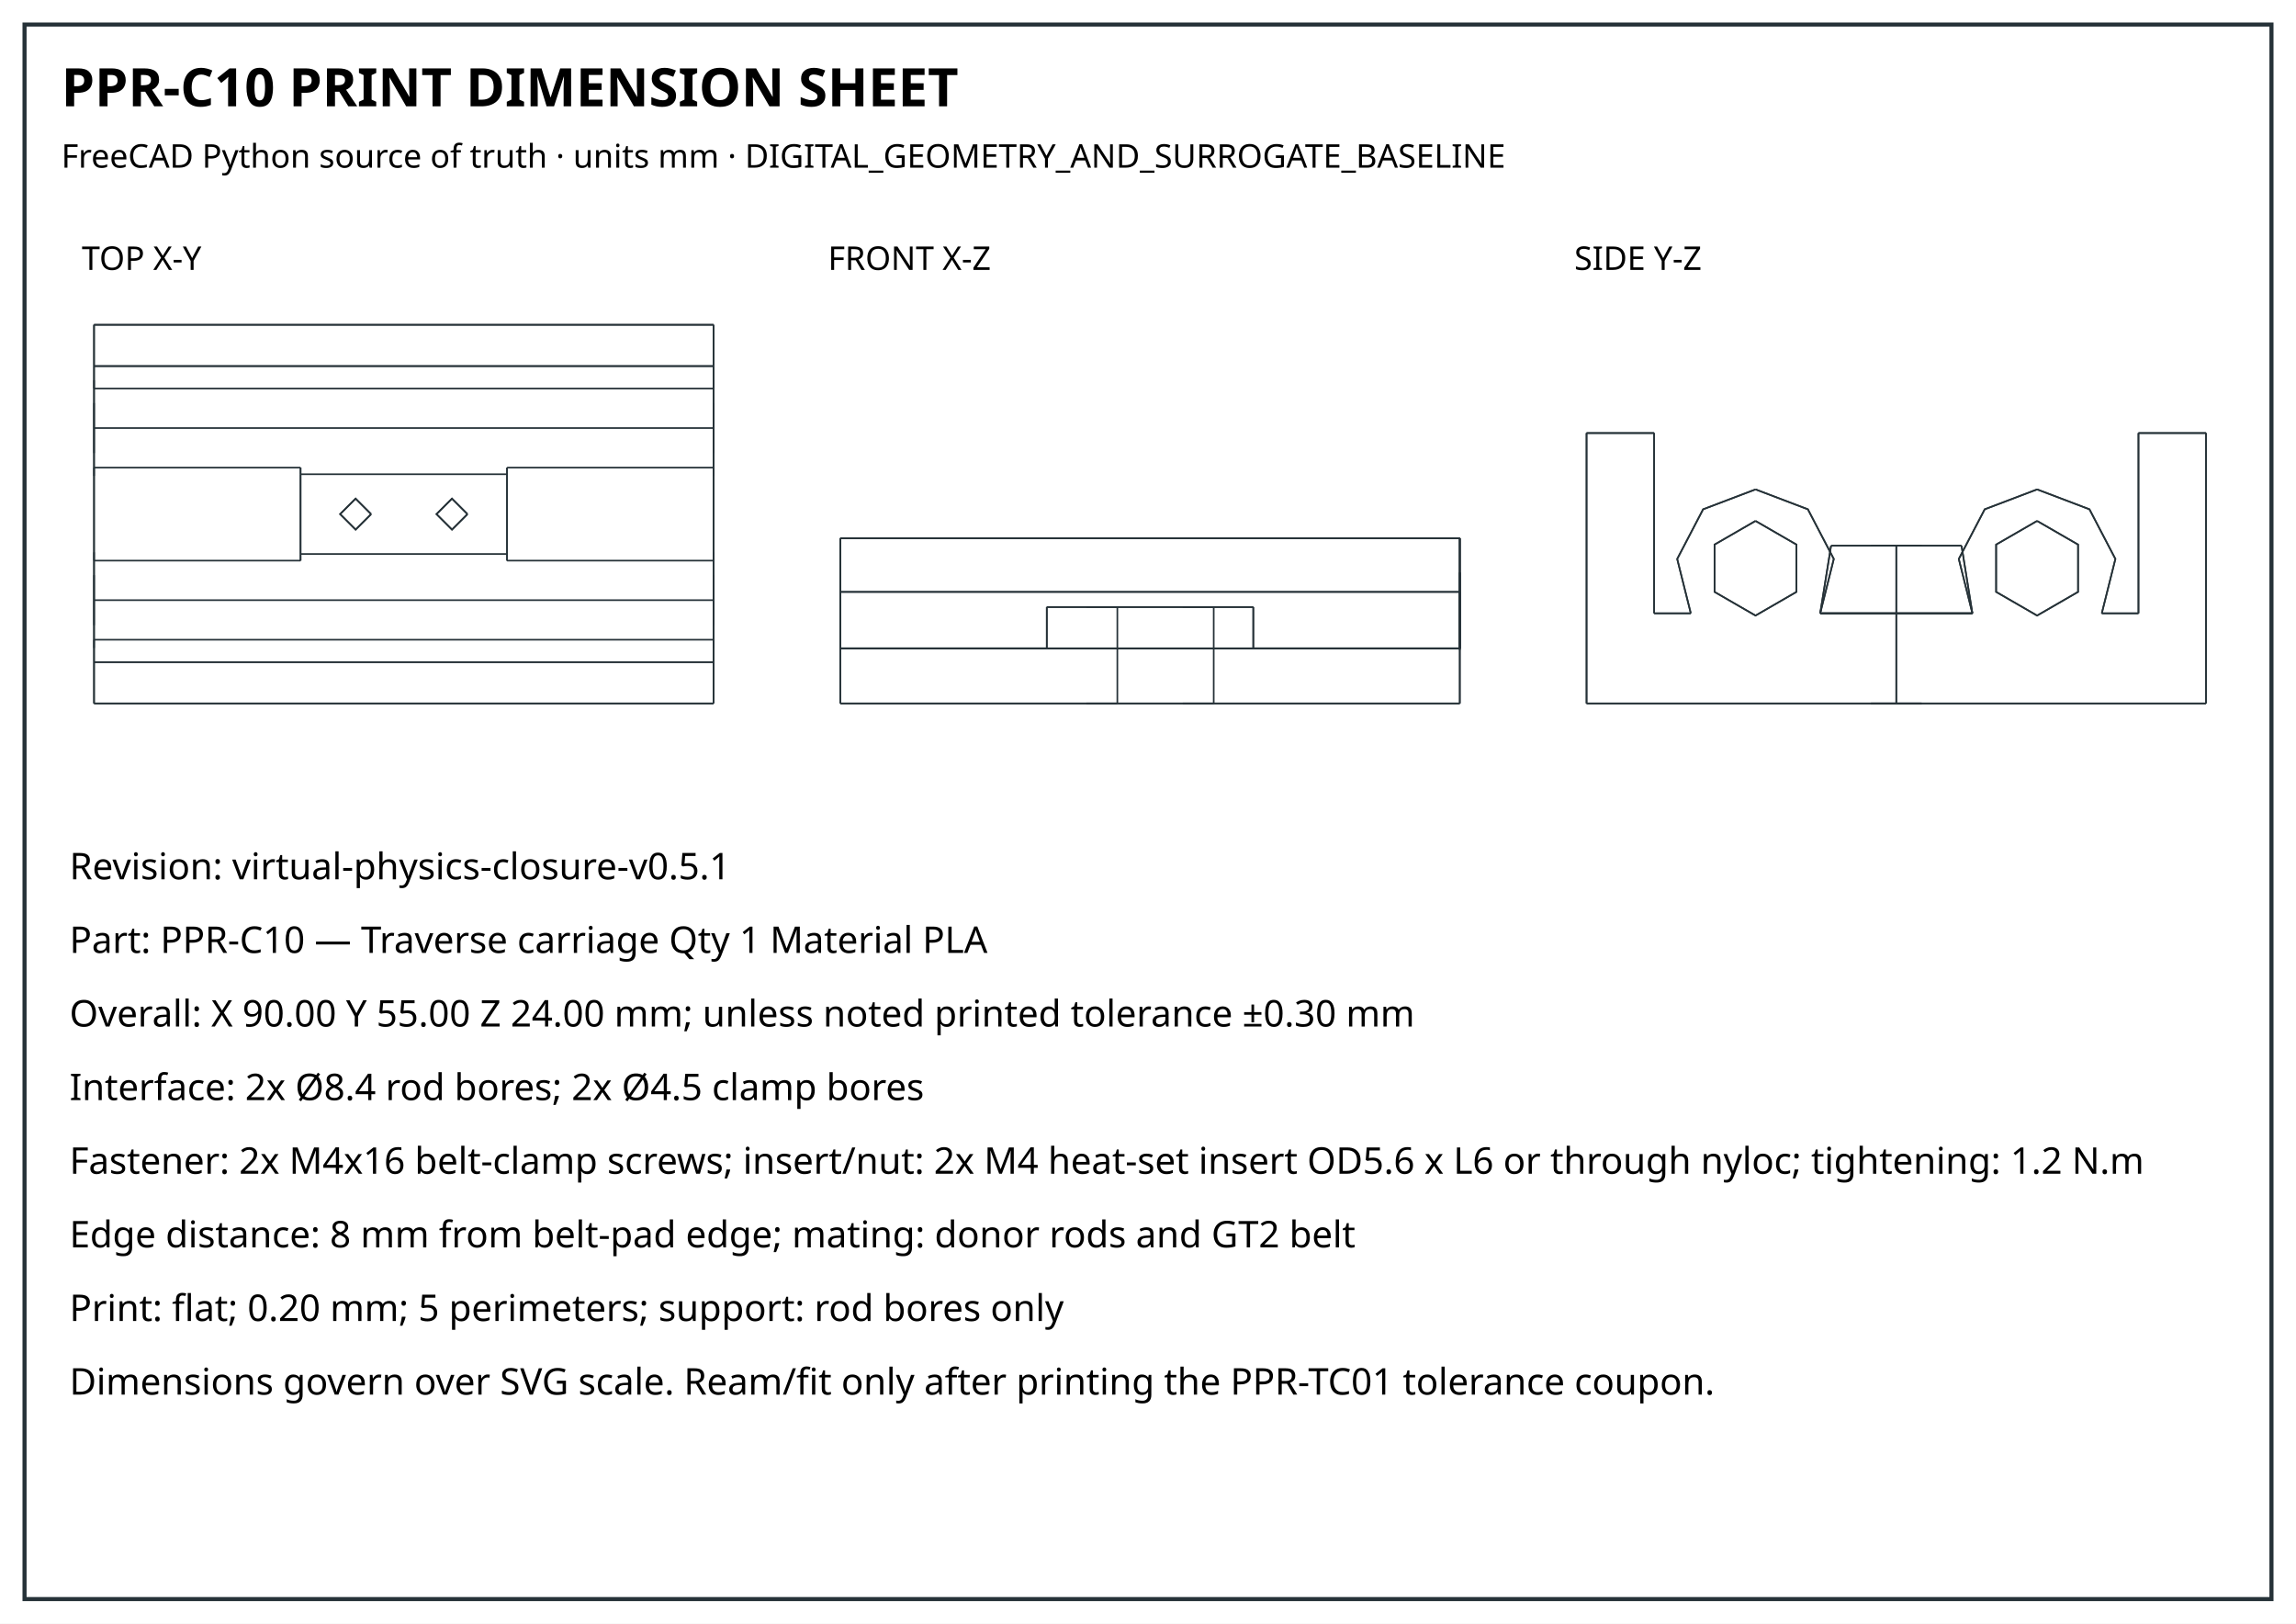
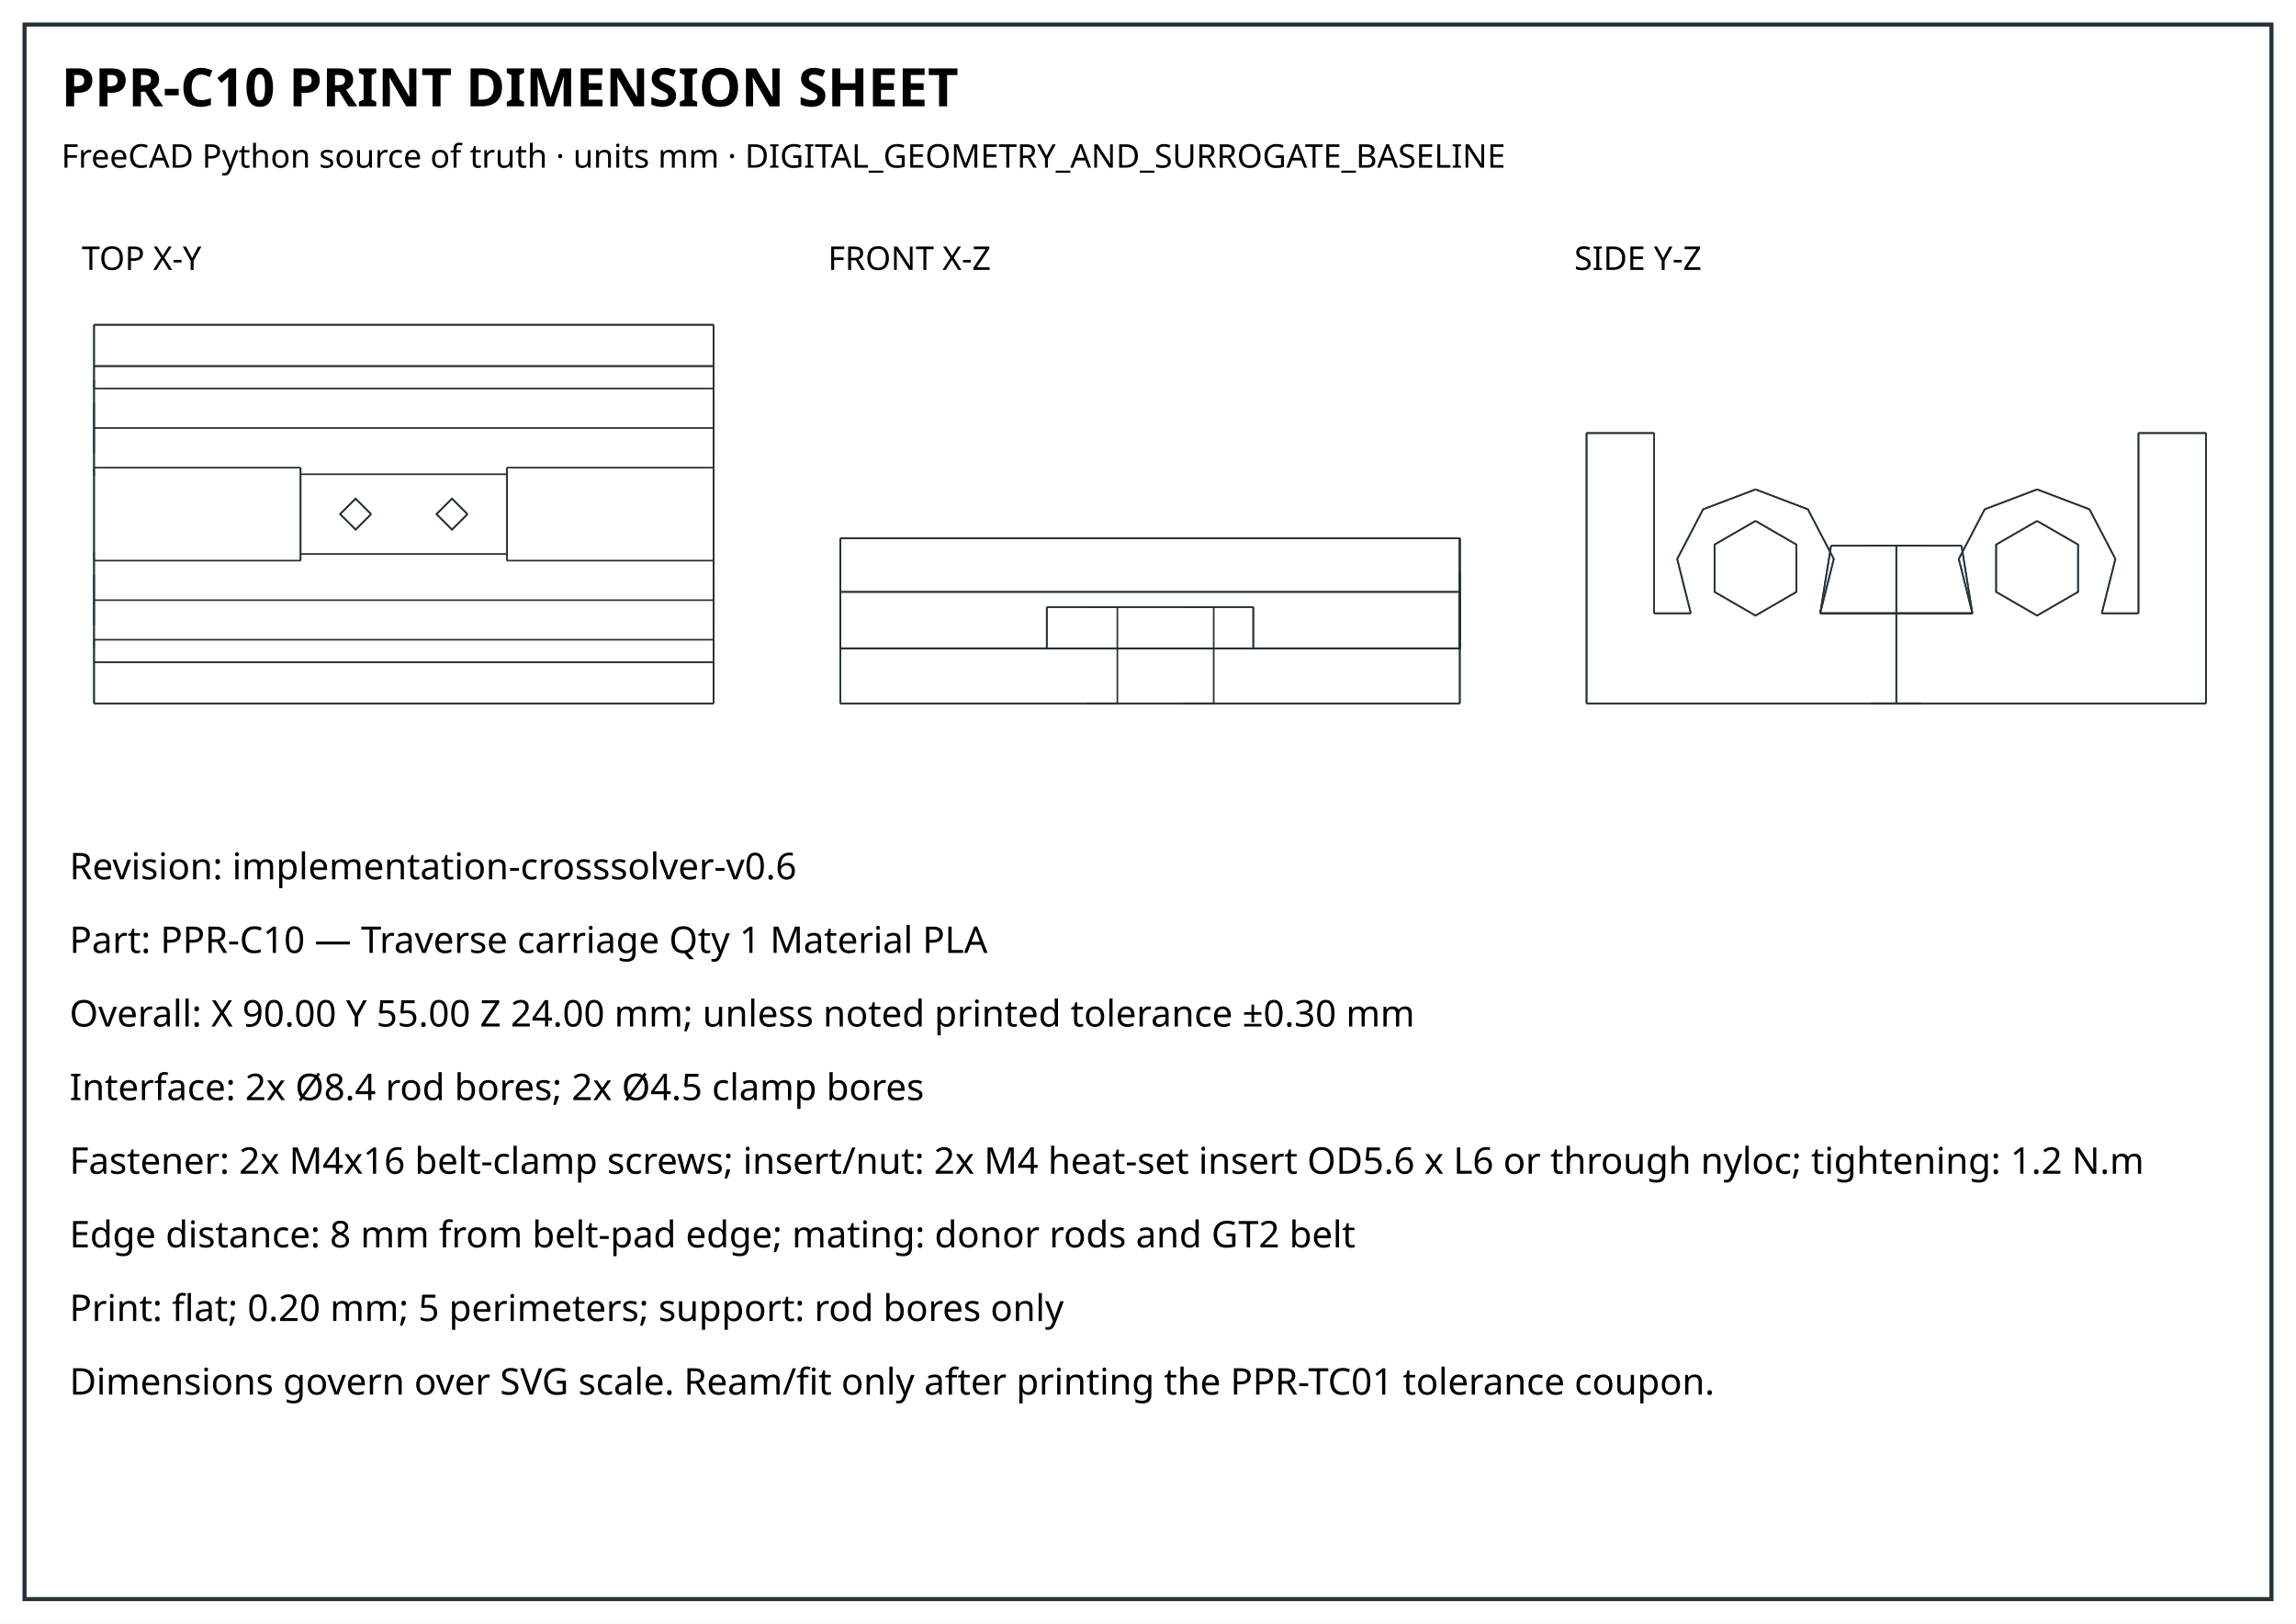
<svg xmlns="http://www.w3.org/2000/svg" width="1123" height="794" viewBox="0 0 1123 794">
  <rect width="1123" height="794" fill="white" />
  <rect x="12" y="12" width="1099" height="770" fill="none" stroke="#263238" stroke-width="2" />
  <text x="30" y="52" font-size="26" font-family="sans-serif" font-weight="bold">PPR-C10 PRINT DIMENSION SHEET</text>
  <text x="30" y="82" font-size="16" font-family="sans-serif">FreeCAD Python source of truth · units mm · DIGITAL_GEOMETRY_AND_SURROGATE_BASELINE</text>
  <g font-family="sans-serif">
    <text x="40" y="132" font-size="16">TOP X-Y</text>
    <polyline points="46.00,323.80 46.00,312.84" fill="none" stroke="#263238" stroke-width="0.8" />
    <polyline points="46.00,312.84 349.00,312.84" fill="none" stroke="#263238" stroke-width="0.8" />
    <polyline points="349.00,323.80 349.00,312.84" fill="none" stroke="#263238" stroke-width="0.8" />
    <polyline points="349.00,323.80 46.00,323.80" fill="none" stroke="#263238" stroke-width="0.8" />
    <polyline points="46.00,344.00 46.00,344.00" fill="none" stroke="#263238" stroke-width="0.8" />
    <polyline points="46.00,344.00 46.00,158.83" fill="none" stroke="#263238" stroke-width="0.8" />
    <polyline points="46.00,344.00 46.00,323.80" fill="none" stroke="#263238" stroke-width="0.8" />
    <polyline points="46.00,158.83 46.00,158.83" fill="none" stroke="#263238" stroke-width="0.8" />
    <polyline points="46.00,323.80 46.00,323.80" fill="none" stroke="#263238" stroke-width="0.8" />
    <polyline points="46.00,179.03 46.00,158.83" fill="none" stroke="#263238" stroke-width="0.8" />
    <polyline points="46.00,179.03 46.00,179.03" fill="none" stroke="#263238" stroke-width="0.8" />
    <polyline points="46.00,293.50 46.00,309.15 46.00,316.90 46.00,312.84" fill="none" stroke="#263238" stroke-width="0.8" />
    <polyline points="46.00,189.99 46.00,179.03" fill="none" stroke="#263238" stroke-width="0.8" />
    <polyline points="46.00,274.16 46.00,270.10 46.00,277.85 46.00,293.50" fill="none" stroke="#263238" stroke-width="0.8" />
    <polyline points="46.00,189.99 46.00,185.93 46.00,193.68 46.00,209.33" fill="none" stroke="#263238" stroke-width="0.8" />
    <polyline points="46.00,274.16 46.00,228.67" fill="none" stroke="#263238" stroke-width="0.8" />
    <polyline points="46.00,209.33 46.00,224.98 46.00,232.74 46.00,228.67" fill="none" stroke="#263238" stroke-width="0.8" />
    <polyline points="46.00,209.33 46.00,221.58 46.00,221.58 46.00,209.33 46.00,197.09 46.00,197.09 46.00,209.33" fill="none" stroke="#263238" stroke-width="0.8" />
    <polyline points="46.00,293.50 46.00,305.75 46.00,305.75 46.00,293.50 46.00,281.25 46.00,281.25 46.00,293.50" fill="none" stroke="#263238" stroke-width="0.8" />
    <polyline points="349.00,274.16 349.00,270.10 349.00,277.85 349.00,293.50" fill="none" stroke="#263238" stroke-width="0.8" />
    <polyline points="248.00,274.16 349.00,274.16" fill="none" stroke="#263238" stroke-width="0.8" />
    <polyline points="248.00,274.16 248.00,270.92" fill="none" stroke="#263238" stroke-width="0.8" />
    <polyline points="147.00,270.92 248.00,270.92" fill="none" stroke="#263238" stroke-width="0.8" />
    <polyline points="147.00,274.16 147.00,270.92" fill="none" stroke="#263238" stroke-width="0.8" />
    <polyline points="46.00,274.16 147.00,274.16" fill="none" stroke="#263238" stroke-width="0.8" />
    <polyline points="349.00,293.50 349.00,309.15 349.00,316.90 349.00,312.84" fill="none" stroke="#263238" stroke-width="0.8" />
    <polyline points="349.00,344.00 349.00,344.00" fill="none" stroke="#263238" stroke-width="0.8" />
    <polyline points="349.00,344.00 349.00,158.83" fill="none" stroke="#263238" stroke-width="0.8" />
    <polyline points="349.00,344.00 349.00,323.80" fill="none" stroke="#263238" stroke-width="0.8" />
    <polyline points="349.00,158.83 349.00,158.83" fill="none" stroke="#263238" stroke-width="0.8" />
    <polyline points="349.00,323.80 349.00,323.80" fill="none" stroke="#263238" stroke-width="0.8" />
    <polyline points="349.00,179.03 349.00,158.83" fill="none" stroke="#263238" stroke-width="0.8" />
    <polyline points="349.00,179.03 349.00,179.03" fill="none" stroke="#263238" stroke-width="0.8" />
    <polyline points="349.00,189.99 349.00,179.03" fill="none" stroke="#263238" stroke-width="0.8" />
    <polyline points="349.00,189.99 349.00,185.93 349.00,193.68 349.00,209.33" fill="none" stroke="#263238" stroke-width="0.8" />
    <polyline points="349.00,274.16 349.00,228.67" fill="none" stroke="#263238" stroke-width="0.8" />
    <polyline points="349.00,209.33 349.00,224.98 349.00,232.74 349.00,228.67" fill="none" stroke="#263238" stroke-width="0.8" />
    <polyline points="349.00,209.33 349.00,221.58 349.00,221.58 349.00,209.33 349.00,197.09 349.00,197.09 349.00,209.33" fill="none" stroke="#263238" stroke-width="0.8" />
    <polyline points="349.00,293.50 349.00,305.75 349.00,305.75 349.00,293.50 349.00,281.25 349.00,281.25 349.00,293.50" fill="none" stroke="#263238" stroke-width="0.8" />
    <polyline points="46.00,323.80 349.00,323.80" fill="none" stroke="#263238" stroke-width="0.8" />
    <polyline points="46.00,344.00 349.00,344.00" fill="none" stroke="#263238" stroke-width="0.8" />
    <polyline points="46.00,344.00 349.00,344.00" fill="none" stroke="#263238" stroke-width="0.8" />
    <polyline points="46.00,158.83 349.00,158.83" fill="none" stroke="#263238" stroke-width="0.8" />
    <polyline points="181.51,251.42 173.93,243.84 166.36,251.42 173.93,258.99 181.51,251.42" fill="none" stroke="#263238" stroke-width="0.8" />
    <polyline points="228.64,251.42 221.07,243.84 213.49,251.42 221.07,258.99 228.64,251.42" fill="none" stroke="#263238" stroke-width="0.8" />
    <polyline points="46.00,158.83 349.00,158.83" fill="none" stroke="#263238" stroke-width="0.8" />
    <polyline points="46.00,179.03 349.00,179.03" fill="none" stroke="#263238" stroke-width="0.8" />
    <polyline points="349.00,179.03 46.00,179.03" fill="none" stroke="#263238" stroke-width="0.8" />
    <polyline points="46.00,189.99 349.00,189.99" fill="none" stroke="#263238" stroke-width="0.8" />
    <polyline points="46.00,228.67 147.00,228.67" fill="none" stroke="#263238" stroke-width="0.8" />
    <polyline points="147.00,231.92 147.00,228.67" fill="none" stroke="#263238" stroke-width="0.8" />
    <polyline points="147.00,231.92 248.00,231.92" fill="none" stroke="#263238" stroke-width="0.8" />
    <polyline points="248.00,231.92 248.00,228.67" fill="none" stroke="#263238" stroke-width="0.8" />
    <polyline points="248.00,228.67 349.00,228.67" fill="none" stroke="#263238" stroke-width="0.8" />
    <polyline points="147.00,274.16 147.00,228.67" fill="none" stroke="#263238" stroke-width="0.8" />
    <polyline points="46.00,209.33 349.00,209.33" fill="none" stroke="#263238" stroke-width="0.8" />
    <polyline points="46.00,293.50 349.00,293.50" fill="none" stroke="#263238" stroke-width="0.8" />
    <polyline points="248.00,274.16 248.00,228.67" fill="none" stroke="#263238" stroke-width="0.8" />
    <polyline points="248.00,270.92 248.00,231.92" fill="none" stroke="#263238" stroke-width="0.8" />
    <polyline points="147.00,270.92 147.00,231.92" fill="none" stroke="#263238" stroke-width="0.8" />
    <polyline points="181.51,251.42 173.93,243.84 166.36,251.42 173.93,258.99 181.51,251.42" fill="none" stroke="#263238" stroke-width="0.8" />
    <polyline points="228.64,251.42 221.07,243.84 213.49,251.42 221.07,258.99 228.64,251.42" fill="none" stroke="#263238" stroke-width="0.8" />
    <polyline points="181.51,251.42 181.51,251.42" fill="none" stroke="#263238" stroke-width="0.8" />
    <polyline points="228.64,251.42 228.64,251.42" fill="none" stroke="#263238" stroke-width="0.8" />
    <text x="405" y="132" font-size="16">FRONT X-Z</text>
    <polyline points="411.00,317.07 411.00,317.07" fill="none" stroke="#263238" stroke-width="0.8" />
    <polyline points="411.00,317.07 714.00,317.07" fill="none" stroke="#263238" stroke-width="0.8" />
    <polyline points="714.00,317.07 714.00,317.07" fill="none" stroke="#263238" stroke-width="0.8" />
    <polyline points="714.00,317.07 411.00,317.07" fill="none" stroke="#263238" stroke-width="0.8" />
    <polyline points="411.00,344.00 411.00,263.20" fill="none" stroke="#263238" stroke-width="0.8" />
    <polyline points="411.00,344.00 411.00,344.00" fill="none" stroke="#263238" stroke-width="0.8" />
    <polyline points="411.00,263.20 411.00,263.20" fill="none" stroke="#263238" stroke-width="0.8" />
    <polyline points="411.00,344.00 411.00,263.20" fill="none" stroke="#263238" stroke-width="0.8" />
    <polyline points="411.00,317.07 411.00,263.20" fill="none" stroke="#263238" stroke-width="0.8" />
    <polyline points="411.00,263.20 411.00,263.20" fill="none" stroke="#263238" stroke-width="0.8" />
    <polyline points="411.00,317.07 411.00,263.20" fill="none" stroke="#263238" stroke-width="0.8" />
    <polyline points="411.00,280.03 411.00,285.98 411.00,300.82 411.00,317.07" fill="none" stroke="#263238" stroke-width="0.8" />
    <polyline points="411.00,317.07 411.00,317.07" fill="none" stroke="#263238" stroke-width="0.8" />
    <polyline points="411.00,317.07 411.00,300.82 411.00,285.98 411.00,280.03" fill="none" stroke="#263238" stroke-width="0.8" />
    <polyline points="411.00,317.07 411.00,300.82 411.00,285.98 411.00,280.03" fill="none" stroke="#263238" stroke-width="0.8" />
    <polyline points="411.00,317.07 411.00,317.07" fill="none" stroke="#263238" stroke-width="0.8" />
    <polyline points="411.00,280.03 411.00,285.98 411.00,300.82 411.00,317.07" fill="none" stroke="#263238" stroke-width="0.8" />
    <polyline points="411.00,289.46 411.00,296.53 411.00,310.67 411.00,317.74 411.00,310.67 411.00,296.53 411.00,289.46" fill="none" stroke="#263238" stroke-width="0.8" />
    <polyline points="411.00,289.46 411.00,296.53 411.00,310.67 411.00,317.74 411.00,310.67 411.00,296.53 411.00,289.46" fill="none" stroke="#263238" stroke-width="0.8" />
    <polyline points="714.00,317.07 714.00,300.82 714.00,285.98 714.00,280.03" fill="none" stroke="#263238" stroke-width="0.8" />
    <polyline points="613.00,317.07 714.00,317.07" fill="none" stroke="#263238" stroke-width="0.8" />
    <polyline points="613.00,317.07 613.00,296.87" fill="none" stroke="#263238" stroke-width="0.8" />
    <polyline points="512.00,296.87 613.00,296.87" fill="none" stroke="#263238" stroke-width="0.8" />
    <polyline points="512.00,317.07 512.00,296.87" fill="none" stroke="#263238" stroke-width="0.8" />
    <polyline points="411.00,317.07 512.00,317.07" fill="none" stroke="#263238" stroke-width="0.8" />
    <polyline points="714.00,280.03 714.00,285.98 714.00,300.82 714.00,317.07" fill="none" stroke="#263238" stroke-width="0.8" />
    <polyline points="714.00,344.00 714.00,263.20" fill="none" stroke="#263238" stroke-width="0.8" />
    <polyline points="714.00,344.00 714.00,344.00" fill="none" stroke="#263238" stroke-width="0.8" />
    <polyline points="714.00,263.20 714.00,263.20" fill="none" stroke="#263238" stroke-width="0.8" />
    <polyline points="714.00,344.00 714.00,263.20" fill="none" stroke="#263238" stroke-width="0.8" />
    <polyline points="714.00,317.07 714.00,263.20" fill="none" stroke="#263238" stroke-width="0.8" />
    <polyline points="714.00,263.20 714.00,263.20" fill="none" stroke="#263238" stroke-width="0.8" />
    <polyline points="714.00,317.07 714.00,263.20" fill="none" stroke="#263238" stroke-width="0.8" />
    <polyline points="714.00,317.07 714.00,317.07" fill="none" stroke="#263238" stroke-width="0.8" />
    <polyline points="714.00,317.07 714.00,300.82 714.00,285.98 714.00,280.03" fill="none" stroke="#263238" stroke-width="0.8" />
    <polyline points="714.00,317.07 714.00,317.07" fill="none" stroke="#263238" stroke-width="0.8" />
    <polyline points="714.00,280.03 714.00,285.98 714.00,300.82 714.00,317.07" fill="none" stroke="#263238" stroke-width="0.8" />
    <polyline points="714.00,289.46 714.00,296.53 714.00,310.67 714.00,317.74 714.00,310.67 714.00,296.53 714.00,289.46" fill="none" stroke="#263238" stroke-width="0.8" />
    <polyline points="714.00,289.46 714.00,296.53 714.00,310.67 714.00,317.74 714.00,310.67 714.00,296.53 714.00,289.46" fill="none" stroke="#263238" stroke-width="0.8" />
    <polyline points="411.00,263.20 714.00,263.20" fill="none" stroke="#263238" stroke-width="0.8" />
    <polyline points="411.00,263.20 714.00,263.20" fill="none" stroke="#263238" stroke-width="0.8" />
    <polyline points="411.00,344.00 714.00,344.00" fill="none" stroke="#263238" stroke-width="0.8" />
    <polyline points="411.00,344.00 714.00,344.00" fill="none" stroke="#263238" stroke-width="0.8" />
    <polyline points="546.51,344.00 538.93,344.00 531.36,344.00 538.93,344.00 546.51,344.00" fill="none" stroke="#263238" stroke-width="0.8" />
    <polyline points="593.64,344.00 586.07,344.00 578.49,344.00 586.07,344.00 593.64,344.00" fill="none" stroke="#263238" stroke-width="0.8" />
    <polyline points="411.00,263.20 714.00,263.20" fill="none" stroke="#263238" stroke-width="0.8" />
    <polyline points="411.00,263.20 714.00,263.20" fill="none" stroke="#263238" stroke-width="0.8" />
    <polyline points="714.00,317.07 411.00,317.07" fill="none" stroke="#263238" stroke-width="0.8" />
    <polyline points="411.00,317.07 714.00,317.07" fill="none" stroke="#263238" stroke-width="0.8" />
    <polyline points="411.00,317.07 512.00,317.07" fill="none" stroke="#263238" stroke-width="0.8" />
    <polyline points="512.00,296.87 512.00,317.07" fill="none" stroke="#263238" stroke-width="0.8" />
    <polyline points="512.00,296.87 613.00,296.87" fill="none" stroke="#263238" stroke-width="0.8" />
    <polyline points="613.00,296.87 613.00,317.07" fill="none" stroke="#263238" stroke-width="0.8" />
    <polyline points="613.00,317.07 714.00,317.07" fill="none" stroke="#263238" stroke-width="0.8" />
    <polyline points="512.00,317.07 512.00,317.07" fill="none" stroke="#263238" stroke-width="0.8" />
    <polyline points="411.00,289.46 714.00,289.46" fill="none" stroke="#263238" stroke-width="0.8" />
    <polyline points="411.00,289.46 714.00,289.46" fill="none" stroke="#263238" stroke-width="0.8" />
    <polyline points="613.00,317.07 613.00,317.07" fill="none" stroke="#263238" stroke-width="0.8" />
    <polyline points="613.00,296.87 613.00,296.87" fill="none" stroke="#263238" stroke-width="0.8" />
    <polyline points="512.00,296.87 512.00,296.87" fill="none" stroke="#263238" stroke-width="0.8" />
    <polyline points="546.51,296.87 538.93,296.87 531.36,296.87 538.93,296.87 546.51,296.87" fill="none" stroke="#263238" stroke-width="0.8" />
    <polyline points="593.64,296.87 586.07,296.87 578.49,296.87 586.07,296.87 593.64,296.87" fill="none" stroke="#263238" stroke-width="0.8" />
    <polyline points="546.51,344.00 546.51,296.87" fill="none" stroke="#263238" stroke-width="0.8" />
    <polyline points="593.64,344.00 593.64,296.87" fill="none" stroke="#263238" stroke-width="0.8" />
    <text x="770" y="132" font-size="16">SIDE Y-Z</text>
    <polyline points="809.05,299.93 826.99,299.93" fill="none" stroke="#263238" stroke-width="0.8" />
    <polyline points="826.99,299.93 826.99,299.93" fill="none" stroke="#263238" stroke-width="0.8" />
    <polyline points="809.05,299.93 826.99,299.93" fill="none" stroke="#263238" stroke-width="0.8" />
    <polyline points="809.05,299.93 809.05,299.93" fill="none" stroke="#263238" stroke-width="0.8" />
    <polyline points="776.00,344.00 776.00,211.78" fill="none" stroke="#263238" stroke-width="0.8" />
    <polyline points="776.00,344.00 1079.00,344.00" fill="none" stroke="#263238" stroke-width="0.8" />
    <polyline points="776.00,211.78 809.05,211.78" fill="none" stroke="#263238" stroke-width="0.8" />
    <polyline points="1079.00,344.00 1079.00,211.78" fill="none" stroke="#263238" stroke-width="0.8" />
    <polyline points="809.05,299.93 809.05,211.78" fill="none" stroke="#263238" stroke-width="0.8" />
    <polyline points="1045.95,211.78 1079.00,211.78" fill="none" stroke="#263238" stroke-width="0.8" />
    <polyline points="1045.95,299.93 1045.95,211.78" fill="none" stroke="#263238" stroke-width="0.8" />
    <polyline points="858.64,239.33 833.02,249.06 820.34,273.35 826.99,299.93" fill="none" stroke="#263238" stroke-width="0.8" />
    <polyline points="1028.01,299.93 1045.95,299.93" fill="none" stroke="#263238" stroke-width="0.8" />
    <polyline points="890.28,299.93 896.93,273.35 884.25,249.06 858.64,239.33" fill="none" stroke="#263238" stroke-width="0.8" />
    <polyline points="1028.01,299.93 1034.66,273.35 1021.98,249.06 996.36,239.33" fill="none" stroke="#263238" stroke-width="0.8" />
    <polyline points="890.28,299.93 964.72,299.93" fill="none" stroke="#263238" stroke-width="0.8" />
    <polyline points="996.36,239.33 970.75,249.06 958.07,273.35 964.72,299.93" fill="none" stroke="#263238" stroke-width="0.8" />
    <polyline points="996.36,254.75 976.33,266.32 976.33,289.46 996.36,301.03 1016.40,289.46 1016.40,266.32 996.36,254.75" fill="none" stroke="#263238" stroke-width="0.8" />
    <polyline points="858.64,254.75 838.60,266.32 838.60,289.46 858.64,301.03 878.67,289.46 878.67,266.32 858.64,254.75" fill="none" stroke="#263238" stroke-width="0.8" />
    <polyline points="890.28,299.93 896.93,273.35 884.25,249.06 858.64,239.33" fill="none" stroke="#263238" stroke-width="0.8" />
    <polyline points="890.28,299.93 890.28,299.93" fill="none" stroke="#263238" stroke-width="0.8" />
    <polyline points="890.28,299.93 895.59,266.87" fill="none" stroke="#263238" stroke-width="0.8" />
    <polyline points="895.59,266.87 895.59,266.87" fill="none" stroke="#263238" stroke-width="0.8" />
    <polyline points="890.28,299.93 895.59,266.87" fill="none" stroke="#263238" stroke-width="0.8" />
    <polyline points="890.28,299.93 890.28,299.93" fill="none" stroke="#263238" stroke-width="0.8" />
    <polyline points="858.64,239.33 833.02,249.06 820.34,273.35 826.99,299.93" fill="none" stroke="#263238" stroke-width="0.8" />
    <polyline points="776.00,344.00 776.00,211.78" fill="none" stroke="#263238" stroke-width="0.8" />
    <polyline points="776.00,344.00 1079.00,344.00" fill="none" stroke="#263238" stroke-width="0.8" />
    <polyline points="776.00,211.78 809.05,211.78" fill="none" stroke="#263238" stroke-width="0.8" />
    <polyline points="1079.00,344.00 1079.00,211.78" fill="none" stroke="#263238" stroke-width="0.8" />
    <polyline points="809.05,299.93 809.05,211.78" fill="none" stroke="#263238" stroke-width="0.8" />
    <polyline points="1045.95,211.78 1079.00,211.78" fill="none" stroke="#263238" stroke-width="0.8" />
    <polyline points="1045.95,299.93 1045.95,211.78" fill="none" stroke="#263238" stroke-width="0.8" />
    <polyline points="1028.01,299.93 1045.95,299.93" fill="none" stroke="#263238" stroke-width="0.8" />
    <polyline points="1028.01,299.93 1034.66,273.35 1021.98,249.06 996.36,239.33" fill="none" stroke="#263238" stroke-width="0.8" />
    <polyline points="890.28,299.93 964.72,299.93" fill="none" stroke="#263238" stroke-width="0.8" />
    <polyline points="996.36,239.33 970.75,249.06 958.07,273.35 964.72,299.93" fill="none" stroke="#263238" stroke-width="0.8" />
    <polyline points="996.36,254.75 976.33,266.32 976.33,289.46 996.36,301.03 1016.40,289.46 1016.40,266.32 996.36,254.75" fill="none" stroke="#263238" stroke-width="0.8" />
    <polyline points="858.64,254.75 838.60,266.32 838.60,289.46 858.64,301.03 878.67,289.46 878.67,266.32 858.64,254.75" fill="none" stroke="#263238" stroke-width="0.8" />
    <polyline points="809.05,211.78 809.05,211.78" fill="none" stroke="#263238" stroke-width="0.8" />
    <polyline points="776.00,211.78 776.00,211.78" fill="none" stroke="#263238" stroke-width="0.8" />
    <polyline points="776.00,344.00 776.00,344.00" fill="none" stroke="#263238" stroke-width="0.8" />
    <polyline points="1079.00,344.00 1079.00,344.00" fill="none" stroke="#263238" stroke-width="0.8" />
    <polyline points="927.50,344.00 939.90,344.00 927.50,344.00 915.10,344.00 927.50,344.00" fill="none" stroke="#263238" stroke-width="0.8" />
    <polyline points="927.50,344.00 939.90,344.00 927.50,344.00 915.10,344.00 927.50,344.00" fill="none" stroke="#263238" stroke-width="0.8" />
    <polyline points="1079.00,211.78 1079.00,211.78" fill="none" stroke="#263238" stroke-width="0.8" />
    <polyline points="1045.95,211.78 1045.95,211.78" fill="none" stroke="#263238" stroke-width="0.8" />
    <polyline points="1045.95,299.93 1045.95,299.93" fill="none" stroke="#263238" stroke-width="0.8" />
    <polyline points="1028.01,299.93 1028.01,299.93" fill="none" stroke="#263238" stroke-width="0.8" />
    <polyline points="964.72,299.93 964.72,299.93" fill="none" stroke="#263238" stroke-width="0.8" />
    <polyline points="959.41,266.87 964.72,299.93" fill="none" stroke="#263238" stroke-width="0.8" />
    <polyline points="959.41,266.87 959.41,266.87" fill="none" stroke="#263238" stroke-width="0.8" />
    <polyline points="959.41,266.87 964.72,299.93" fill="none" stroke="#263238" stroke-width="0.8" />
    <polyline points="964.72,299.93 964.72,299.93" fill="none" stroke="#263238" stroke-width="0.8" />
    <polyline points="890.28,299.93 964.72,299.93" fill="none" stroke="#263238" stroke-width="0.8" />
    <polyline points="996.36,254.75 996.36,254.75" fill="none" stroke="#263238" stroke-width="0.8" />
    <polyline points="858.64,254.75 858.64,254.75" fill="none" stroke="#263238" stroke-width="0.8" />
    <polyline points="890.28,299.93 964.72,299.93" fill="none" stroke="#263238" stroke-width="0.8" />
    <polyline points="895.59,266.87 959.41,266.87" fill="none" stroke="#263238" stroke-width="0.8" />
    <polyline points="895.59,266.87 959.41,266.87" fill="none" stroke="#263238" stroke-width="0.8" />
    <polyline points="927.50,266.87 939.90,266.87 927.50,266.87 915.10,266.87 927.50,266.87" fill="none" stroke="#263238" stroke-width="0.8" />
    <polyline points="927.50,266.87 939.90,266.87 927.50,266.87 915.10,266.87 927.50,266.87" fill="none" stroke="#263238" stroke-width="0.8" />
    <polyline points="927.50,344.00 927.50,266.87" fill="none" stroke="#263238" stroke-width="0.8" />
    <polyline points="927.50,344.00 927.50,266.87" fill="none" stroke="#263238" stroke-width="0.8" />
-     <text x="34" y="430" font-size="18">Revision: virtual-physics-closure-v0.5.1</text>
+     <text x="34" y="430" font-size="18">Revision: implementation-crosssolver-v0.6</text>
    <text x="34" y="466" font-size="18">Part: PPR-C10 — Traverse carriage  Qty 1  Material PLA</text>
    <text x="34" y="502" font-size="18">Overall: X 90.00  Y 55.00  Z 24.00 mm; unless noted printed tolerance ±0.30 mm</text>
    <text x="34" y="538" font-size="18">Interface: 2x Ø8.4 rod bores; 2x Ø4.5 clamp bores</text>
    <text x="34" y="574" font-size="18">Fastener: 2x M4x16 belt-clamp screws; insert/nut: 2x M4 heat-set insert OD5.6 x L6 or through nyloc; tightening: 1.2 N.m</text>
    <text x="34" y="610" font-size="18">Edge distance: 8 mm from belt-pad edge; mating: donor rods and GT2 belt</text>
    <text x="34" y="646" font-size="18">Print: flat; 0.20 mm; 5 perimeters; support: rod bores only</text>
    <text x="34" y="682" font-size="18">Dimensions govern over SVG scale. Ream/fit only after printing the PPR-TC01 tolerance coupon.</text>
  </g>
</svg>
